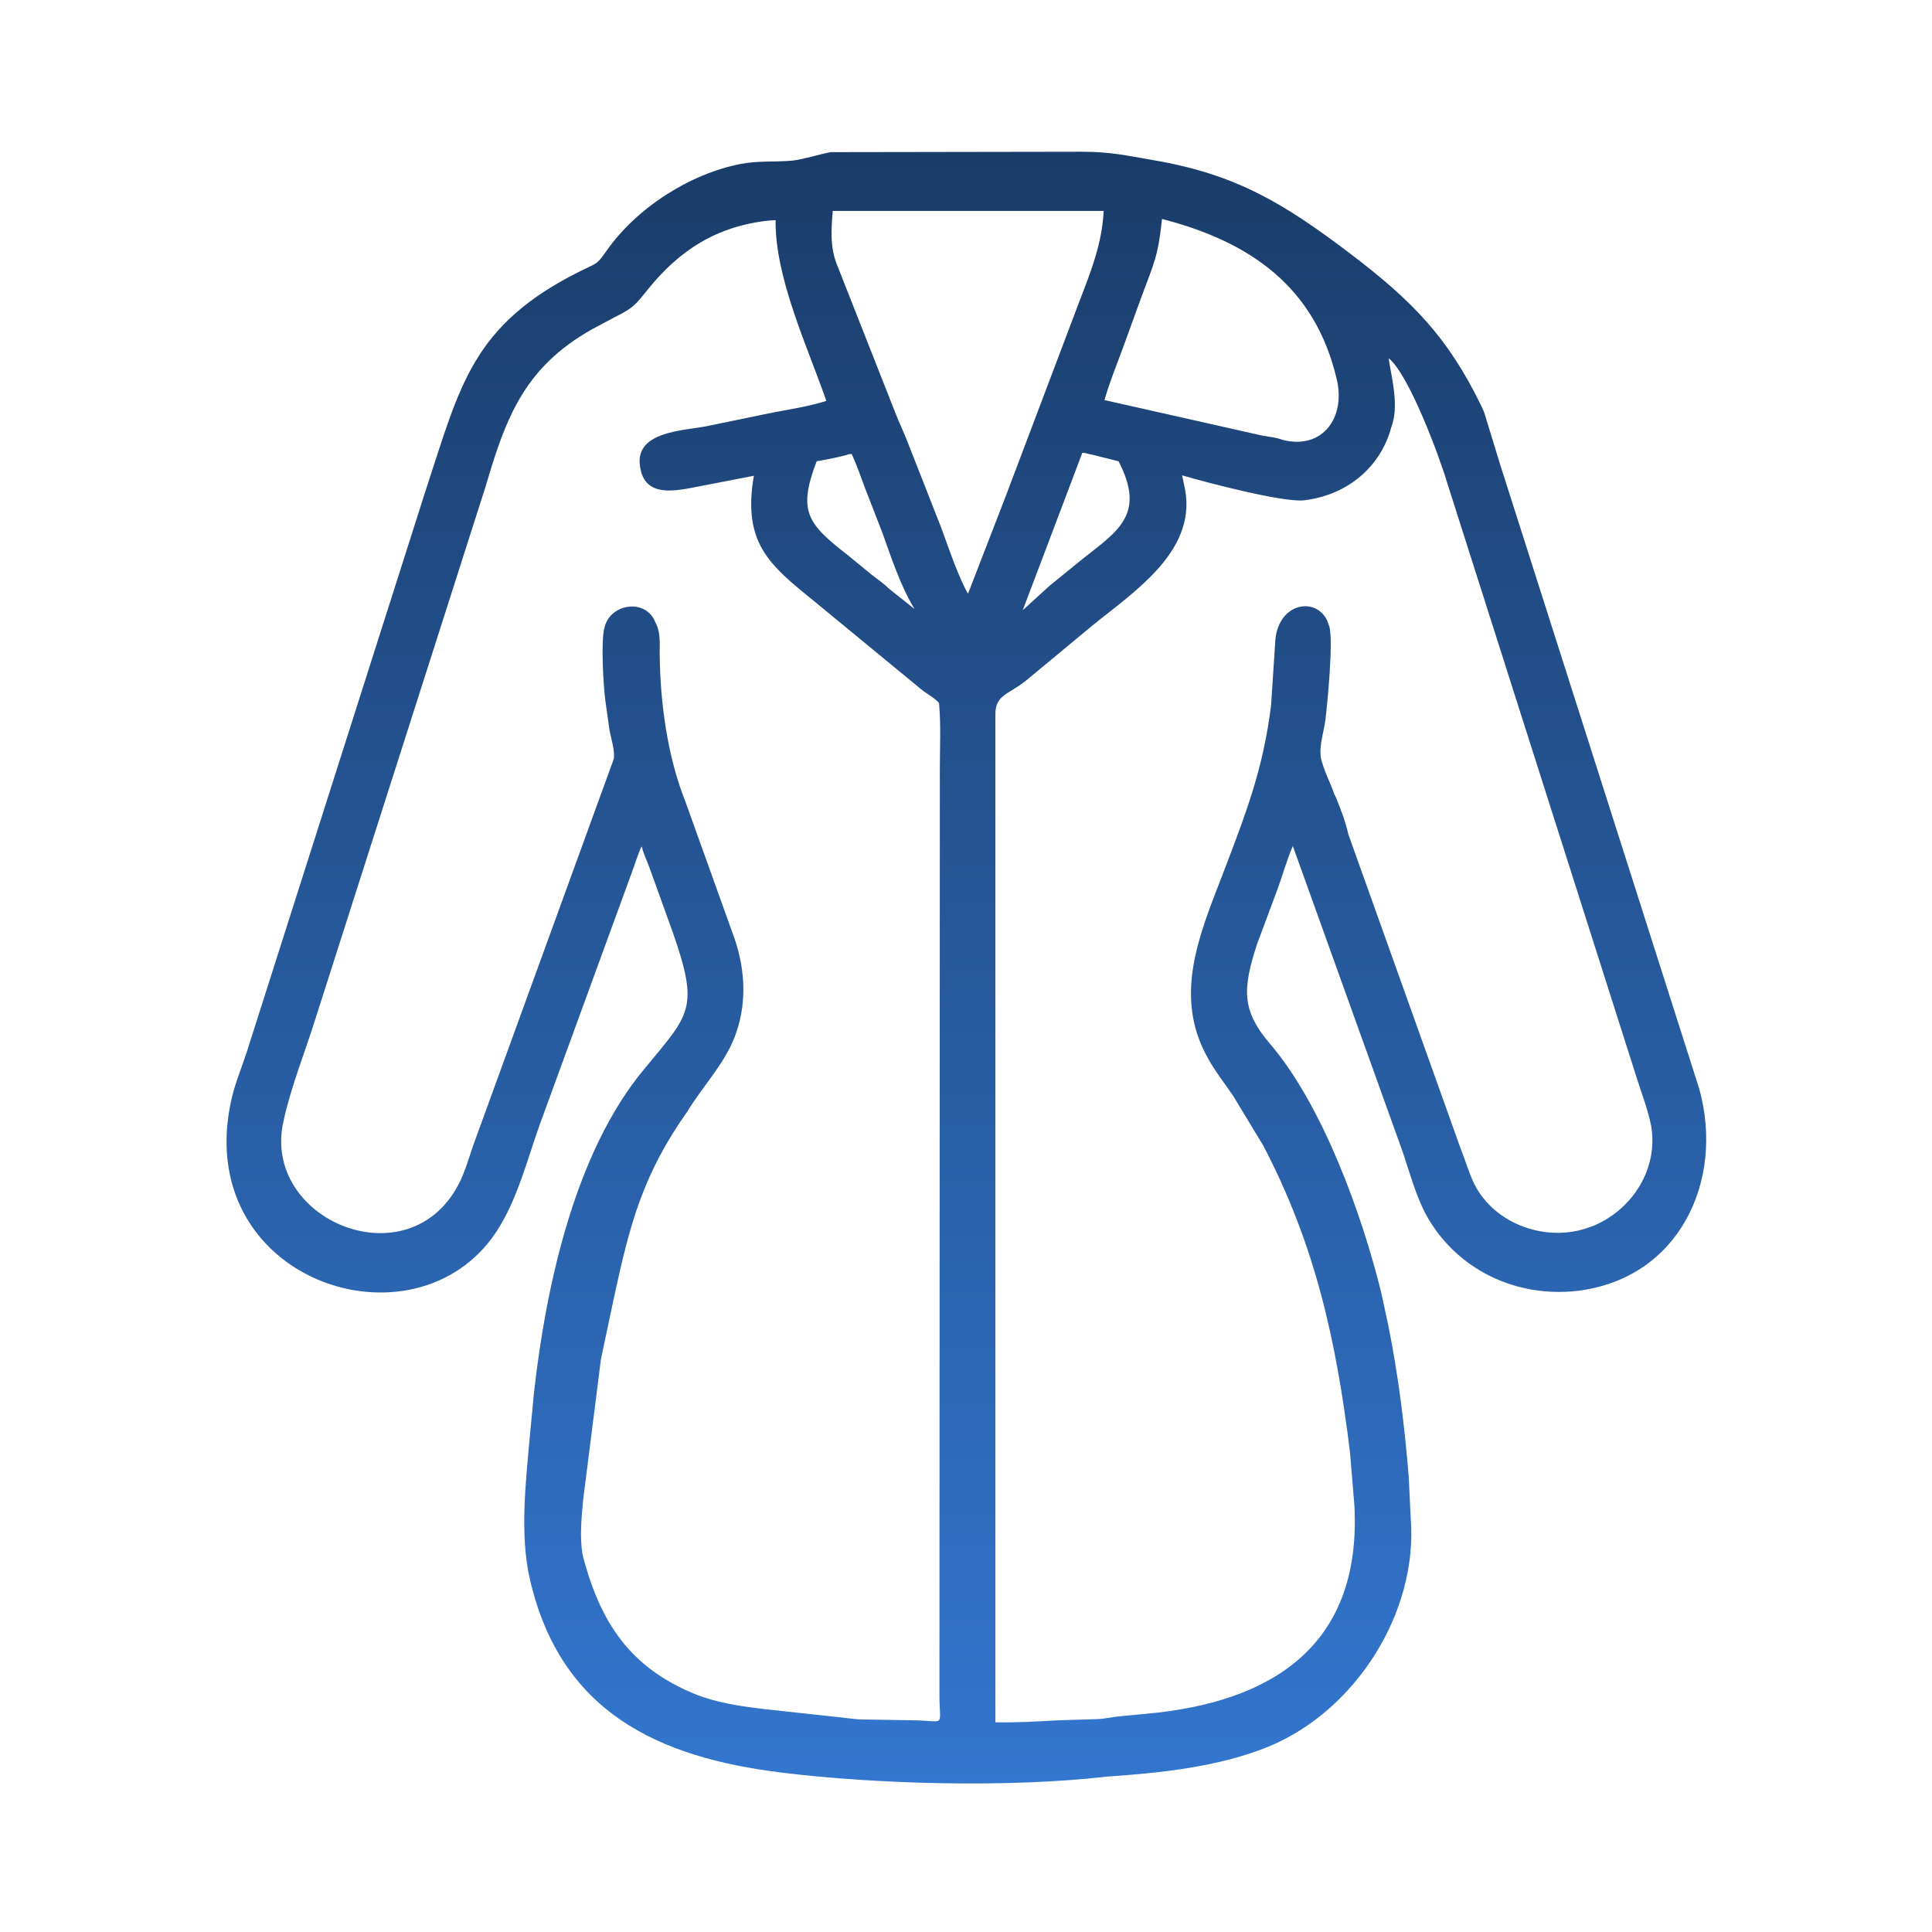
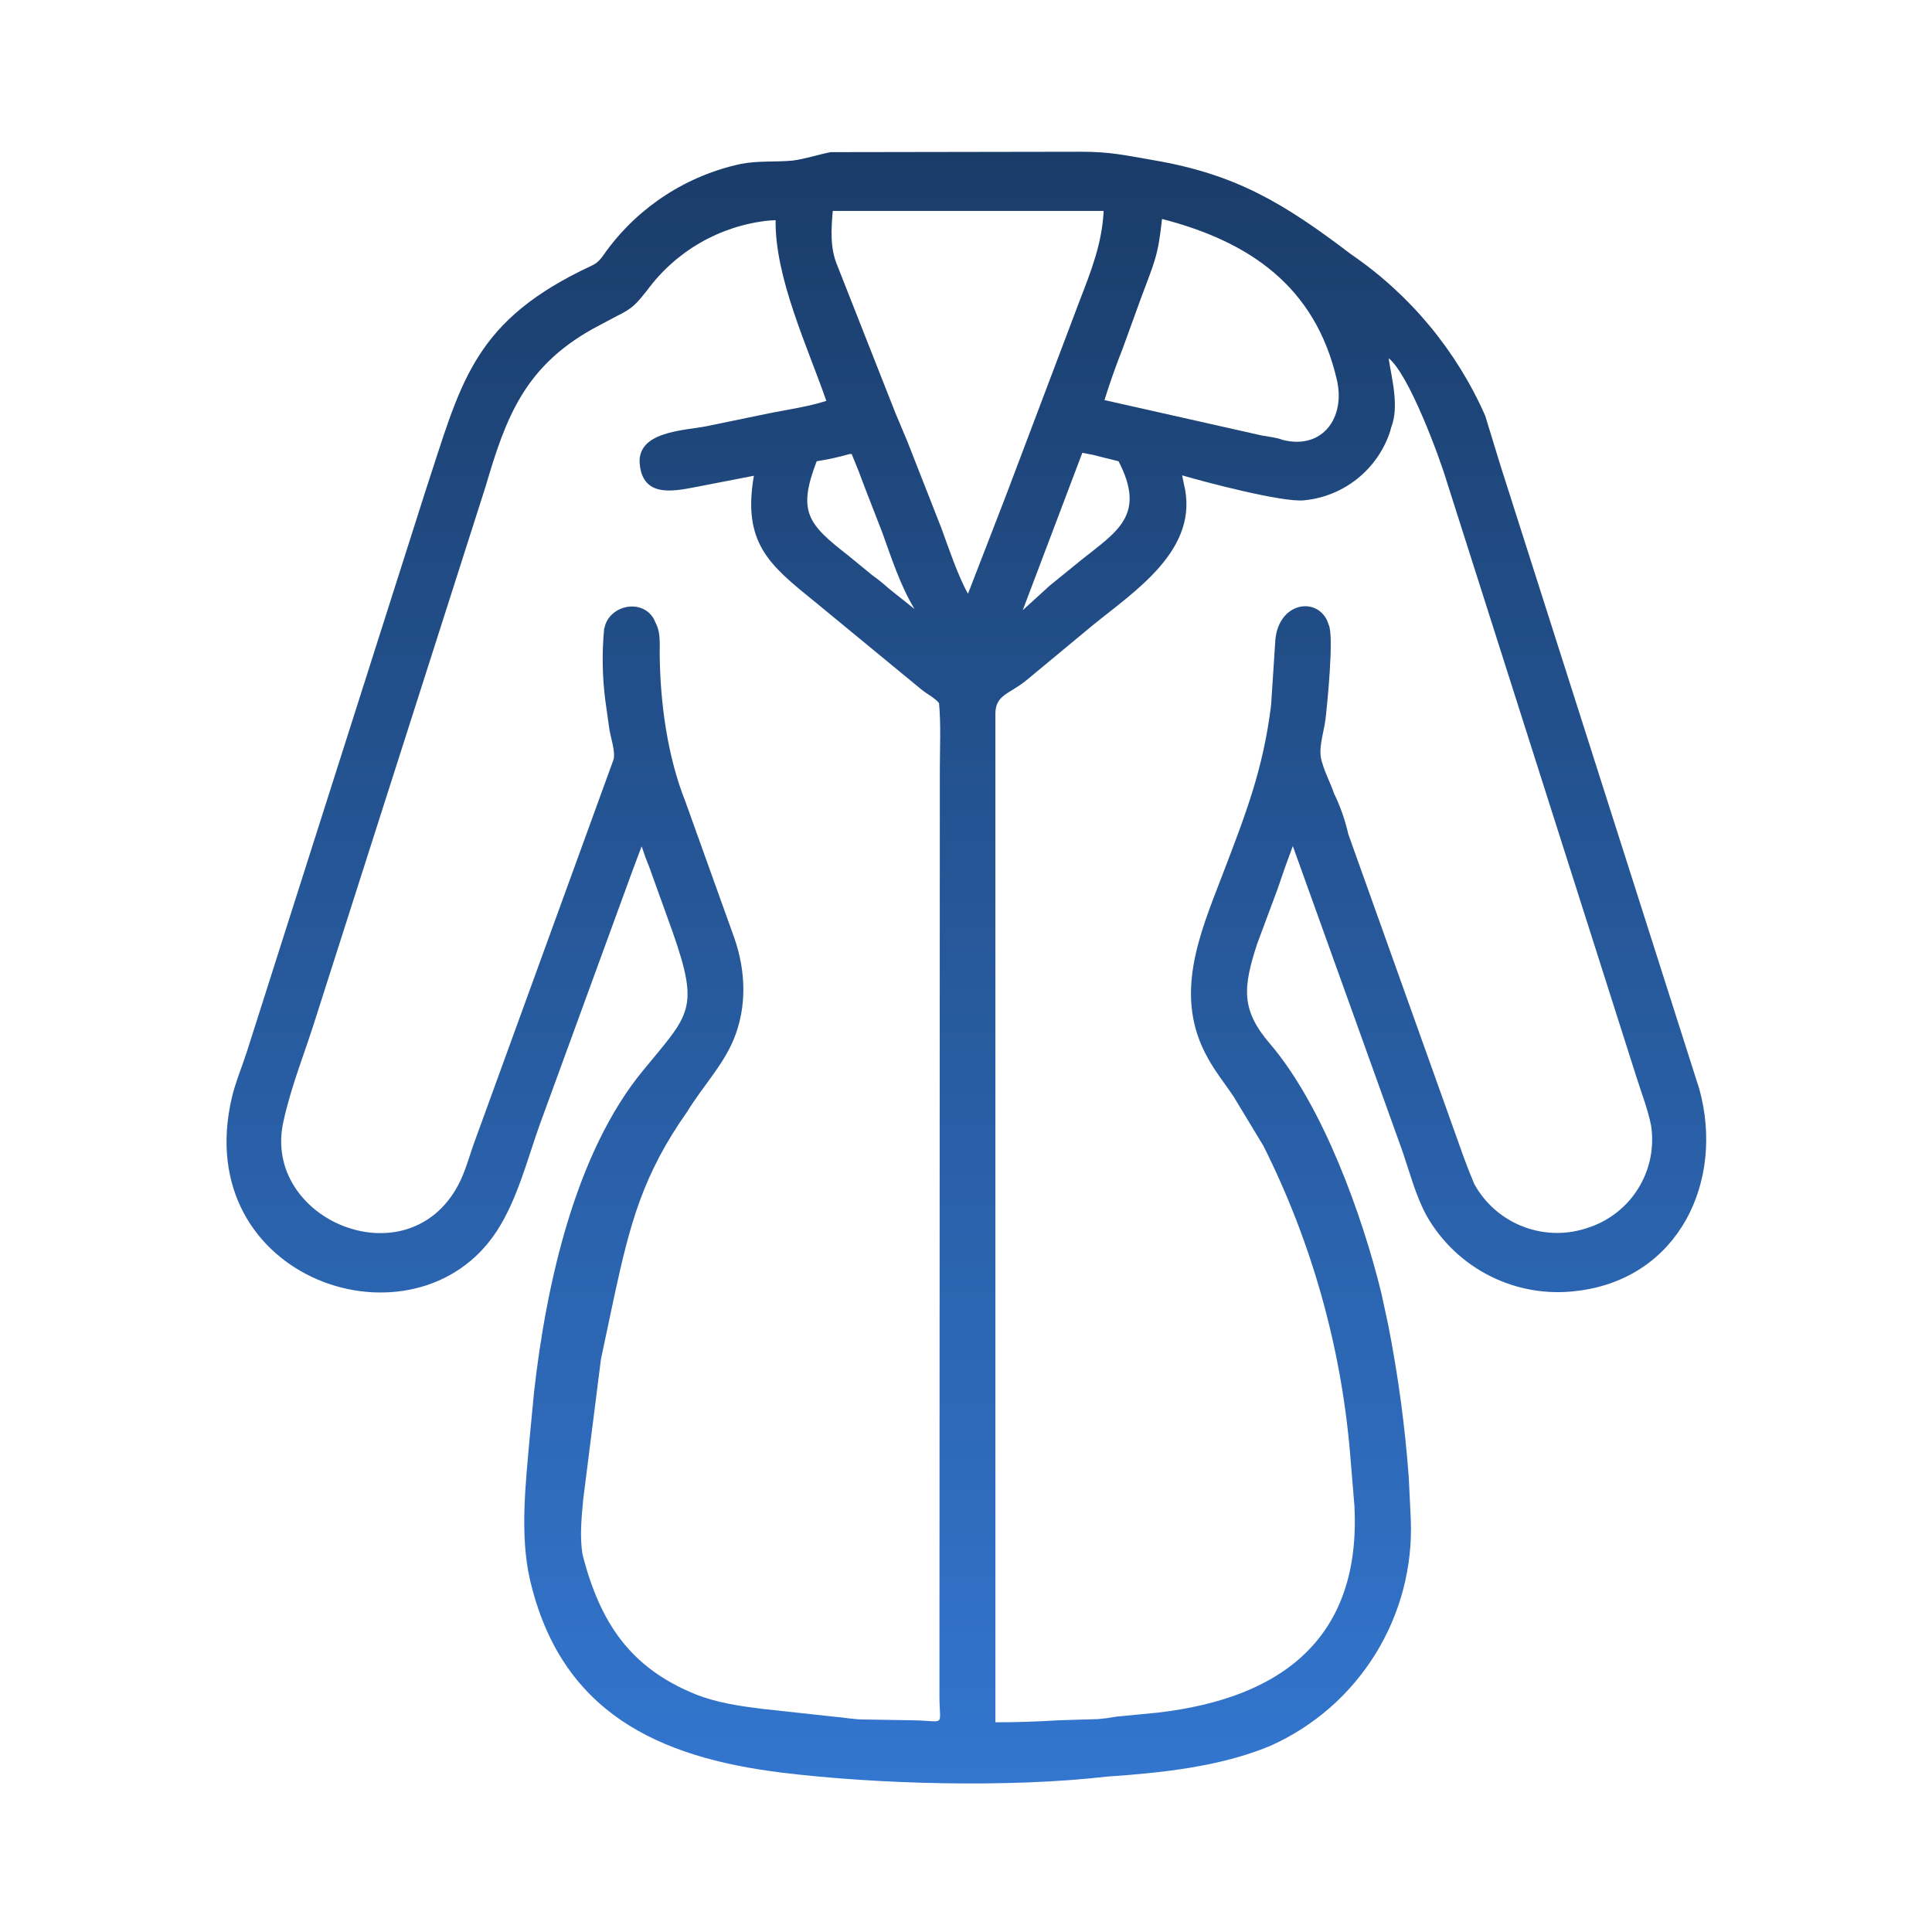
- <svg xmlns="http://www.w3.org/2000/svg" width="48" height="48" viewBox="0 0 48 48" fill="none">
-   <path d="M27.49 44.14C25.08 44.42 21.77 44.33 19.42 44.04C16.34 43.66 13.94 42.54 13.17 39.26C12.91 38.15 13.06 36.85 13.16 35.72L13.27 34.57C13.57 31.92 14.29 28.63 15.99 26.58C17.13 25.19 17.39 25.09 16.71 23.15L16.13 21.54C16.07 21.38 15.99 21.22 15.95 21.05L15.94 21.03C15.84 21.24 15.78 21.46 15.7 21.67L13.41 27.94C13.1 28.81 12.85 29.81 12.34 30.59C10.32 33.68 4.7 31.81 5.76 27.27C5.85 26.89 6.01 26.51 6.13 26.14L10.58 12.17C11.43 9.6 11.71 8.08 14.43 6.73C14.83 6.53 14.82 6.59 15.07 6.23C15.82 5.16 17.15 4.31 18.42 4.07C18.84 3.99 19.26 4.03 19.69 3.99C20.01 3.95 20.32 3.84 20.64 3.78L26.87 3.77C27.59 3.77 27.96 3.86 28.66 3.98C30.71 4.33 31.9 5.05 33.57 6.32C35.08 7.47 35.97 8.37 36.8 10.08C36.84 10.16 36.88 10.25 36.9 10.33L37.28 11.57L42.22 27.06C42.85 29.35 41.71 31.76 39.2 32.07C37.66 32.25 36.18 31.54 35.43 30.18C35.17 29.69 35.03 29.15 34.85 28.62L32.12 21.02C31.97 21.36 31.87 21.74 31.74 22.09L31.23 23.46C30.88 24.54 30.83 25.09 31.55 25.93C32.87 27.47 33.85 30.21 34.32 32.13L34.49 32.92C34.74 34.16 34.9 35.44 35 36.7L35.05 37.73C35.23 40.06 33.69 42.48 31.55 43.38C30.3 43.9 28.82 44.05 27.49 44.14ZM34.5 8.9C34.58 9.43 34.77 10.1 34.56 10.63L34.54 10.71C34.23 11.69 33.4 12.31 32.4 12.43C31.88 12.49 29.91 11.97 29.37 11.81L29.41 12.01C29.83 13.65 28.18 14.69 27.13 15.55L25.49 16.91C25.07 17.25 24.73 17.26 24.73 17.74L24.73 42.79C25.25 42.8 25.77 42.77 26.3 42.74L27.29 42.71C27.44 42.7 27.59 42.67 27.73 42.65L28.76 42.55C31.9 42.19 33.82 40.65 33.65 37.41L33.54 36.08C33.2 33.31 32.68 30.94 31.39 28.47L30.64 27.23C30.43 26.92 30.19 26.62 30.01 26.29C29.14 24.75 29.8 23.22 30.37 21.74C30.95 20.22 31.38 19.13 31.58 17.52L31.68 15.99C31.71 14.99 32.67 14.8 32.97 15.41L33.01 15.52C33.15 15.79 32.97 17.55 32.93 17.88C32.89 18.21 32.74 18.6 32.84 18.92L32.85 18.95C32.92 19.21 33.06 19.46 33.15 19.73L33.19 19.81C33.31 20.1 33.43 20.42 33.5 20.73L36.28 28.51C36.4 28.81 36.49 29.13 36.63 29.42C37.14 30.43 38.44 30.88 39.49 30.49L39.6 30.45C40.57 30.04 41.21 29.02 41.02 27.96C40.94 27.56 40.79 27.18 40.67 26.8L35.95 11.98C35.76 11.34 35 9.29 34.5 8.9ZM20.69 5.24C20.65 5.7 20.62 6.16 20.8 6.59L22.25 10.27C22.34 10.5 22.45 10.73 22.54 10.96L23.38 13.1C23.55 13.56 23.81 14.34 24.05 14.75L24.99 12.32L26.82 7.48C27.11 6.73 27.38 6.05 27.42 5.24L20.69 5.24ZM28.87 5.44C28.77 6.38 28.68 6.51 28.35 7.4L27.9 8.64C27.74 9.07 27.57 9.49 27.44 9.94L31.35 10.82C31.52 10.85 31.72 10.87 31.87 10.93C32.86 11.18 33.44 10.37 33.21 9.42C32.67 7.11 31.04 6 28.87 5.44ZM19.1 5.48C17.81 5.62 16.88 6.21 16.08 7.21C15.8 7.56 15.72 7.66 15.31 7.86L14.71 8.18C13.04 9.12 12.57 10.36 12.07 12.07L7.85 25.27C7.58 26.14 7.23 26.99 7.04 27.87C6.5 30.3 10.11 31.82 11.38 29.45C11.57 29.1 11.67 28.68 11.81 28.31L15.24 18.88C15.3 18.69 15.17 18.32 15.14 18.12L15.04 17.41C14.99 17.03 14.93 15.98 15.01 15.62L15.02 15.59C15.14 15.04 15.94 14.86 16.24 15.37L16.31 15.52C16.41 15.73 16.39 16.01 16.39 16.24C16.4 17.45 16.58 18.79 17.03 19.92L18.25 23.32C18.53 24.14 18.56 25.01 18.23 25.82C17.95 26.49 17.45 27 17.08 27.61C15.97 29.18 15.65 30.41 15.26 32.21L14.93 33.77L14.49 37.25C14.45 37.68 14.4 38.17 14.47 38.6L14.49 38.69C14.92 40.31 15.65 41.43 17.27 42.09C17.82 42.31 18.4 42.39 18.97 42.46L20.72 42.65C20.97 42.67 21.21 42.72 21.46 42.72L22.67 42.74C23.52 42.75 23.34 42.94 23.34 42.12L23.35 19.11C23.35 18.57 23.38 18.01 23.33 17.47C23.22 17.33 23.02 17.24 22.88 17.12L20.22 14.93C19.12 14.04 18.44 13.49 18.73 11.82L17.39 12.08C16.84 12.18 16.01 12.41 15.9 11.58C15.77 10.71 17 10.7 17.55 10.59L19.15 10.26C19.61 10.17 20.09 10.1 20.53 9.96C20.07 8.63 19.25 6.9 19.27 5.47L19.1 5.48ZM26.89 11.25L25.41 15.16L26.08 14.55L26.88 13.9C27.76 13.2 28.48 12.79 27.79 11.46L27.15 11.3C27.07 11.29 26.98 11.25 26.89 11.25ZM21.11 11.28C20.85 11.36 20.57 11.41 20.29 11.46C19.81 12.71 20.07 13.02 21.06 13.79L21.67 14.29C21.81 14.4 21.95 14.49 22.08 14.62L22.72 15.13C22.37 14.55 22.15 13.87 21.92 13.23L21.5 12.15C21.39 11.86 21.29 11.56 21.16 11.28L21.11 11.28Z" fill="url(#paint0_linear_1_2141)" />
+ <svg xmlns="http://www.w3.org/2000/svg" width="48" height="48" fill="none" viewBox="0 0 48 48">
+   <path fill="url(#a)" d="M27.49 44.14c-2.41.28-5.72.19-8.07-.1-3.08-.38-5.48-1.5-6.25-4.78-.26-1.11-.11-2.41-.01-3.54l.11-1.15c.3-2.65 1.02-5.94 2.72-7.99 1.14-1.39 1.4-1.49.72-3.43l-.58-1.61q-.1-.24-.18-.49l-.01-.02-.24.64-2.29 6.27c-.31.87-.56 1.87-1.07 2.65-2.02 3.09-7.64 1.22-6.58-3.32.09-.38.25-.76.37-1.13l4.45-13.97c.85-2.57 1.13-4.09 3.85-5.44.4-.2.39-.14.64-.5a5.6 5.6 0 0 1 3.35-2.16c.42-.08.84-.04 1.27-.08.32-.04.63-.15.95-.21l6.23-.01c.72 0 1.09.09 1.79.21 2.05.35 3.24 1.07 4.91 2.34a9.5 9.5 0 0 1 3.33 4.01l.38 1.24 4.94 15.49c.63 2.29-.51 4.7-3.02 5.01a3.75 3.75 0 0 1-3.77-1.89c-.26-.49-.4-1.03-.58-1.56l-2.73-7.6q-.2.53-.38 1.07l-.51 1.37c-.35 1.08-.4 1.63.32 2.47 1.32 1.54 2.3 4.28 2.77 6.2l.17.79q.37 1.88.51 3.78l.05 1.03a5.9 5.9 0 0 1-3.5 5.65c-1.25.52-2.73.67-4.06.76M34.5 8.9c.08.53.27 1.2.06 1.73l-.02.08a2.5 2.5 0 0 1-2.14 1.72c-.52.06-2.49-.46-3.03-.62l.04.2c.42 1.64-1.23 2.68-2.28 3.54l-1.64 1.36c-.42.34-.76.35-.76.83v25.05q.78 0 1.57-.05l.99-.03q.23-.02.44-.06l1.03-.1c3.14-.36 5.06-1.9 4.89-5.14l-.11-1.33a21 21 0 0 0-2.15-7.61l-.75-1.24c-.21-.31-.45-.61-.63-.94-.87-1.54-.21-3.07.36-4.55.58-1.52 1.01-2.61 1.21-4.22l.1-1.53c.03-1 .99-1.19 1.29-.58l.04.11c.14.27-.04 2.03-.08 2.36s-.19.72-.09 1.04l.01.03c.07.26.21.51.3.78l.04.08q.2.44.31.92l2.78 7.78q.16.46.35.91a2.35 2.35 0 0 0 2.86 1.07l.11-.04a2.3 2.3 0 0 0 1.42-2.49c-.08-.4-.23-.78-.35-1.16l-4.72-14.82c-.19-.64-.95-2.69-1.45-3.08M20.69 5.24c-.04.46-.07.92.11 1.35l1.45 3.68.29.69.84 2.14c.17.46.43 1.24.67 1.65l.94-2.43 1.83-4.84c.29-.75.56-1.43.6-2.24zm8.18.2c-.1.94-.19 1.07-.52 1.96l-.45 1.24q-.25.63-.46 1.3l3.91.88c.17.03.37.05.52.11.99.25 1.57-.56 1.34-1.51-.54-2.31-2.17-3.42-4.34-3.98m-9.77.04a4.3 4.3 0 0 0-3.02 1.73c-.28.35-.36.45-.77.65l-.6.32c-1.67.94-2.14 2.18-2.64 3.89l-4.22 13.2c-.27.87-.62 1.72-.81 2.6-.54 2.43 3.07 3.95 4.34 1.58.19-.35.29-.77.43-1.14l3.43-9.43c.06-.19-.07-.56-.1-.76l-.1-.71a8 8 0 0 1-.03-1.79l.01-.03c.12-.55.92-.73 1.22-.22l.07.15c.1.21.08.49.08.72.01 1.21.19 2.55.64 3.68l1.22 3.4c.28.82.31 1.69-.02 2.5-.28.67-.78 1.18-1.15 1.79-1.11 1.57-1.43 2.8-1.82 4.6l-.33 1.56-.44 3.48c-.04.43-.09.92-.02 1.35l.02.09c.43 1.62 1.16 2.74 2.78 3.4.55.22 1.13.3 1.7.37l1.75.19c.25.02.49.07.74.07l1.21.02c.85.01.67.2.67-.62l.01-23.01c0-.54.03-1.1-.02-1.64-.11-.14-.31-.23-.45-.35l-2.66-2.19c-1.1-.89-1.78-1.44-1.49-3.11l-1.34.26c-.55.1-1.38.33-1.49-.5-.13-.87 1.1-.88 1.65-.99l1.6-.33c.46-.09.94-.16 1.38-.3-.46-1.33-1.28-3.06-1.26-4.49zm7.79 5.77-1.48 3.91.67-.61.8-.65c.88-.7 1.6-1.11.91-2.44l-.64-.16zm-5.78.03a7 7 0 0 1-.82.18c-.48 1.25-.22 1.56.77 2.33l.61.5q.21.15.41.33l.64.51c-.35-.58-.57-1.26-.8-1.9l-.42-1.08q-.16-.44-.34-.87z" />
  <defs>
-     <linearGradient id="paint0_linear_1_2141" x1="24.01" y1="3.77" x2="24.01" y2="44.31" gradientUnits="userSpaceOnUse">
-       <stop stop-color="#1A3C69" />
-       <stop offset="1" stop-color="#3376CF" />
+     <linearGradient id="a" x1="24.01" x2="24.01" y1="3.77" y2="44.31" gradientUnits="userSpaceOnUse">
+       <stop stop-color="#1a3c69" />
+       <stop offset="1" stop-color="#3376cf" />
    </linearGradient>
  </defs>
</svg>
